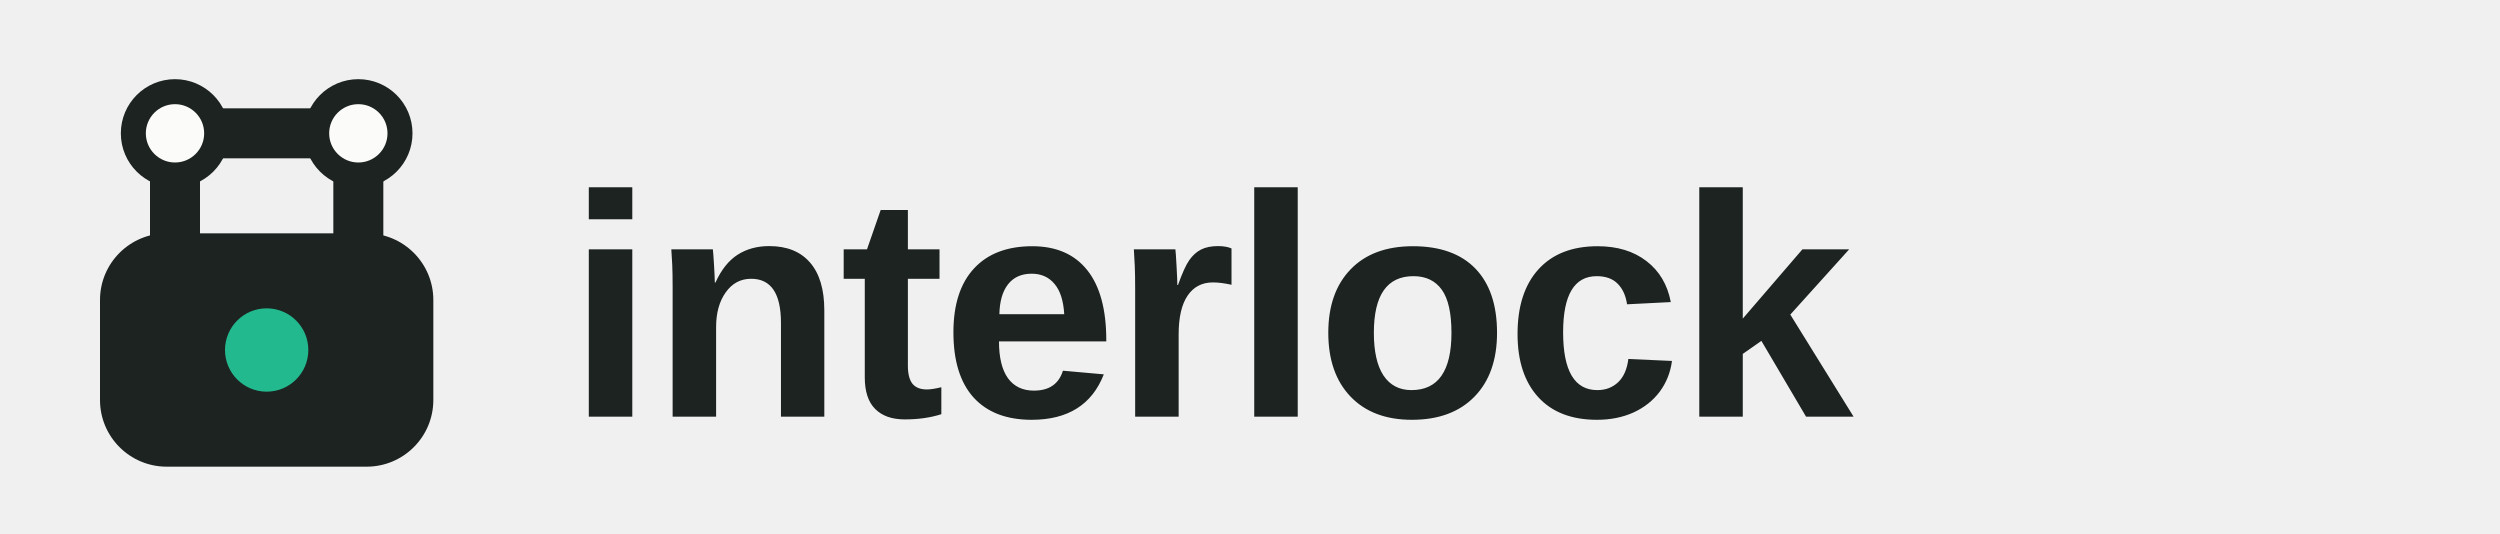
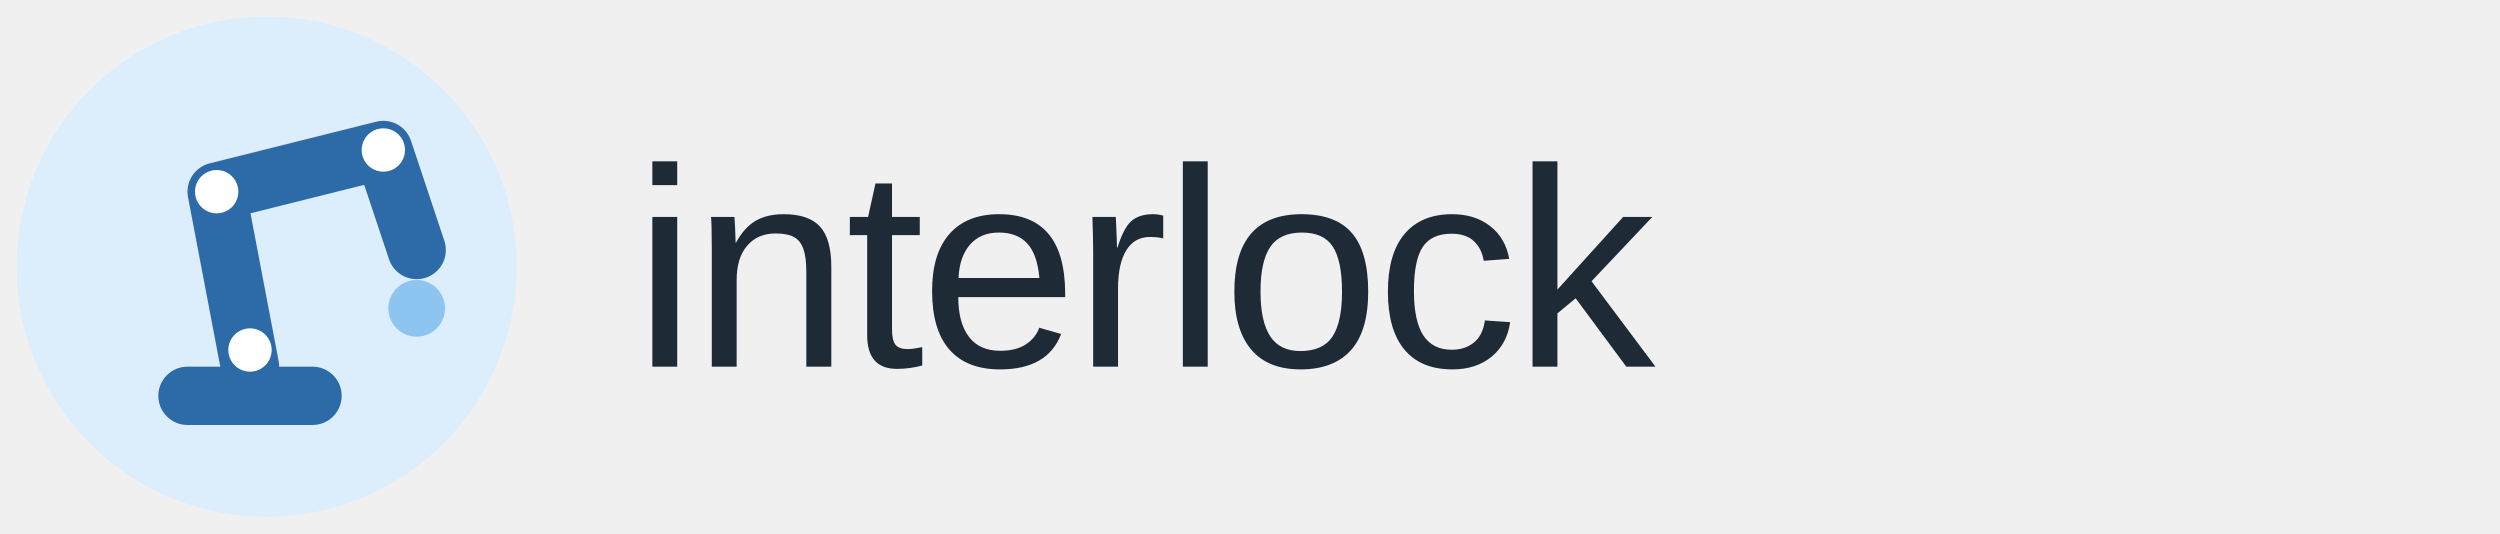
<svg xmlns="http://www.w3.org/2000/svg" viewBox="0 0 300 64" width="300" height="64" role="img" aria-label="Interlock">
-   <path d="M21 30V16h22v14" fill="none" stroke="#1C2321" stroke-width="6" stroke-linejoin="round" />
-   <circle cx="21" cy="16" r="5" fill="#FBFBF9" stroke="#1C2321" stroke-width="3" />
-   <circle cx="43" cy="16" r="5" fill="#FBFBF9" stroke="#1C2321" stroke-width="3" />
-   <rect x="12" y="28" width="40" height="28" rx="8" fill="#1C2321" />
-   <circle cx="32" cy="42" r="5" fill="#22B98E" />
-   <text x="68" y="50" font-family="'IBM Plex Sans','Helvetica Neue',Arial,sans-serif" font-size="38" font-weight="600" letter-spacing="-0.5" fill="#1C2321">interlock</text>
+   <circle cx="32" cy="32" r="30" fill="#DCEDFB" />
+   <g transform="translate(4 -3)">
+     <rect x="15" y="47" width="22" height="7" rx="3.5" fill="#2C6AA8" />
+     <path d="M26 47 L22 26 L42 21 L46 33" fill="none" stroke="#2C6AA8" stroke-width="7" stroke-linecap="round" stroke-linejoin="round" />
+     <circle cx="22" cy="26" r="2.6" fill="#FFFFFF" />
+     <circle cx="42" cy="21" r="2.6" fill="#FFFFFF" />
+     <circle cx="26" cy="45" r="2.6" fill="#FFFFFF" />
+     <circle cx="46" cy="40" r="3.4" fill="#8EC5F0" />
+   </g>
+   <text x="76" y="44" font-family="'DM Sans',-apple-system,'Helvetica Neue',Arial,sans-serif" font-size="34" font-weight="500" letter-spacing="-0.5" fill="#1F2A37">interlock</text>
</svg>
